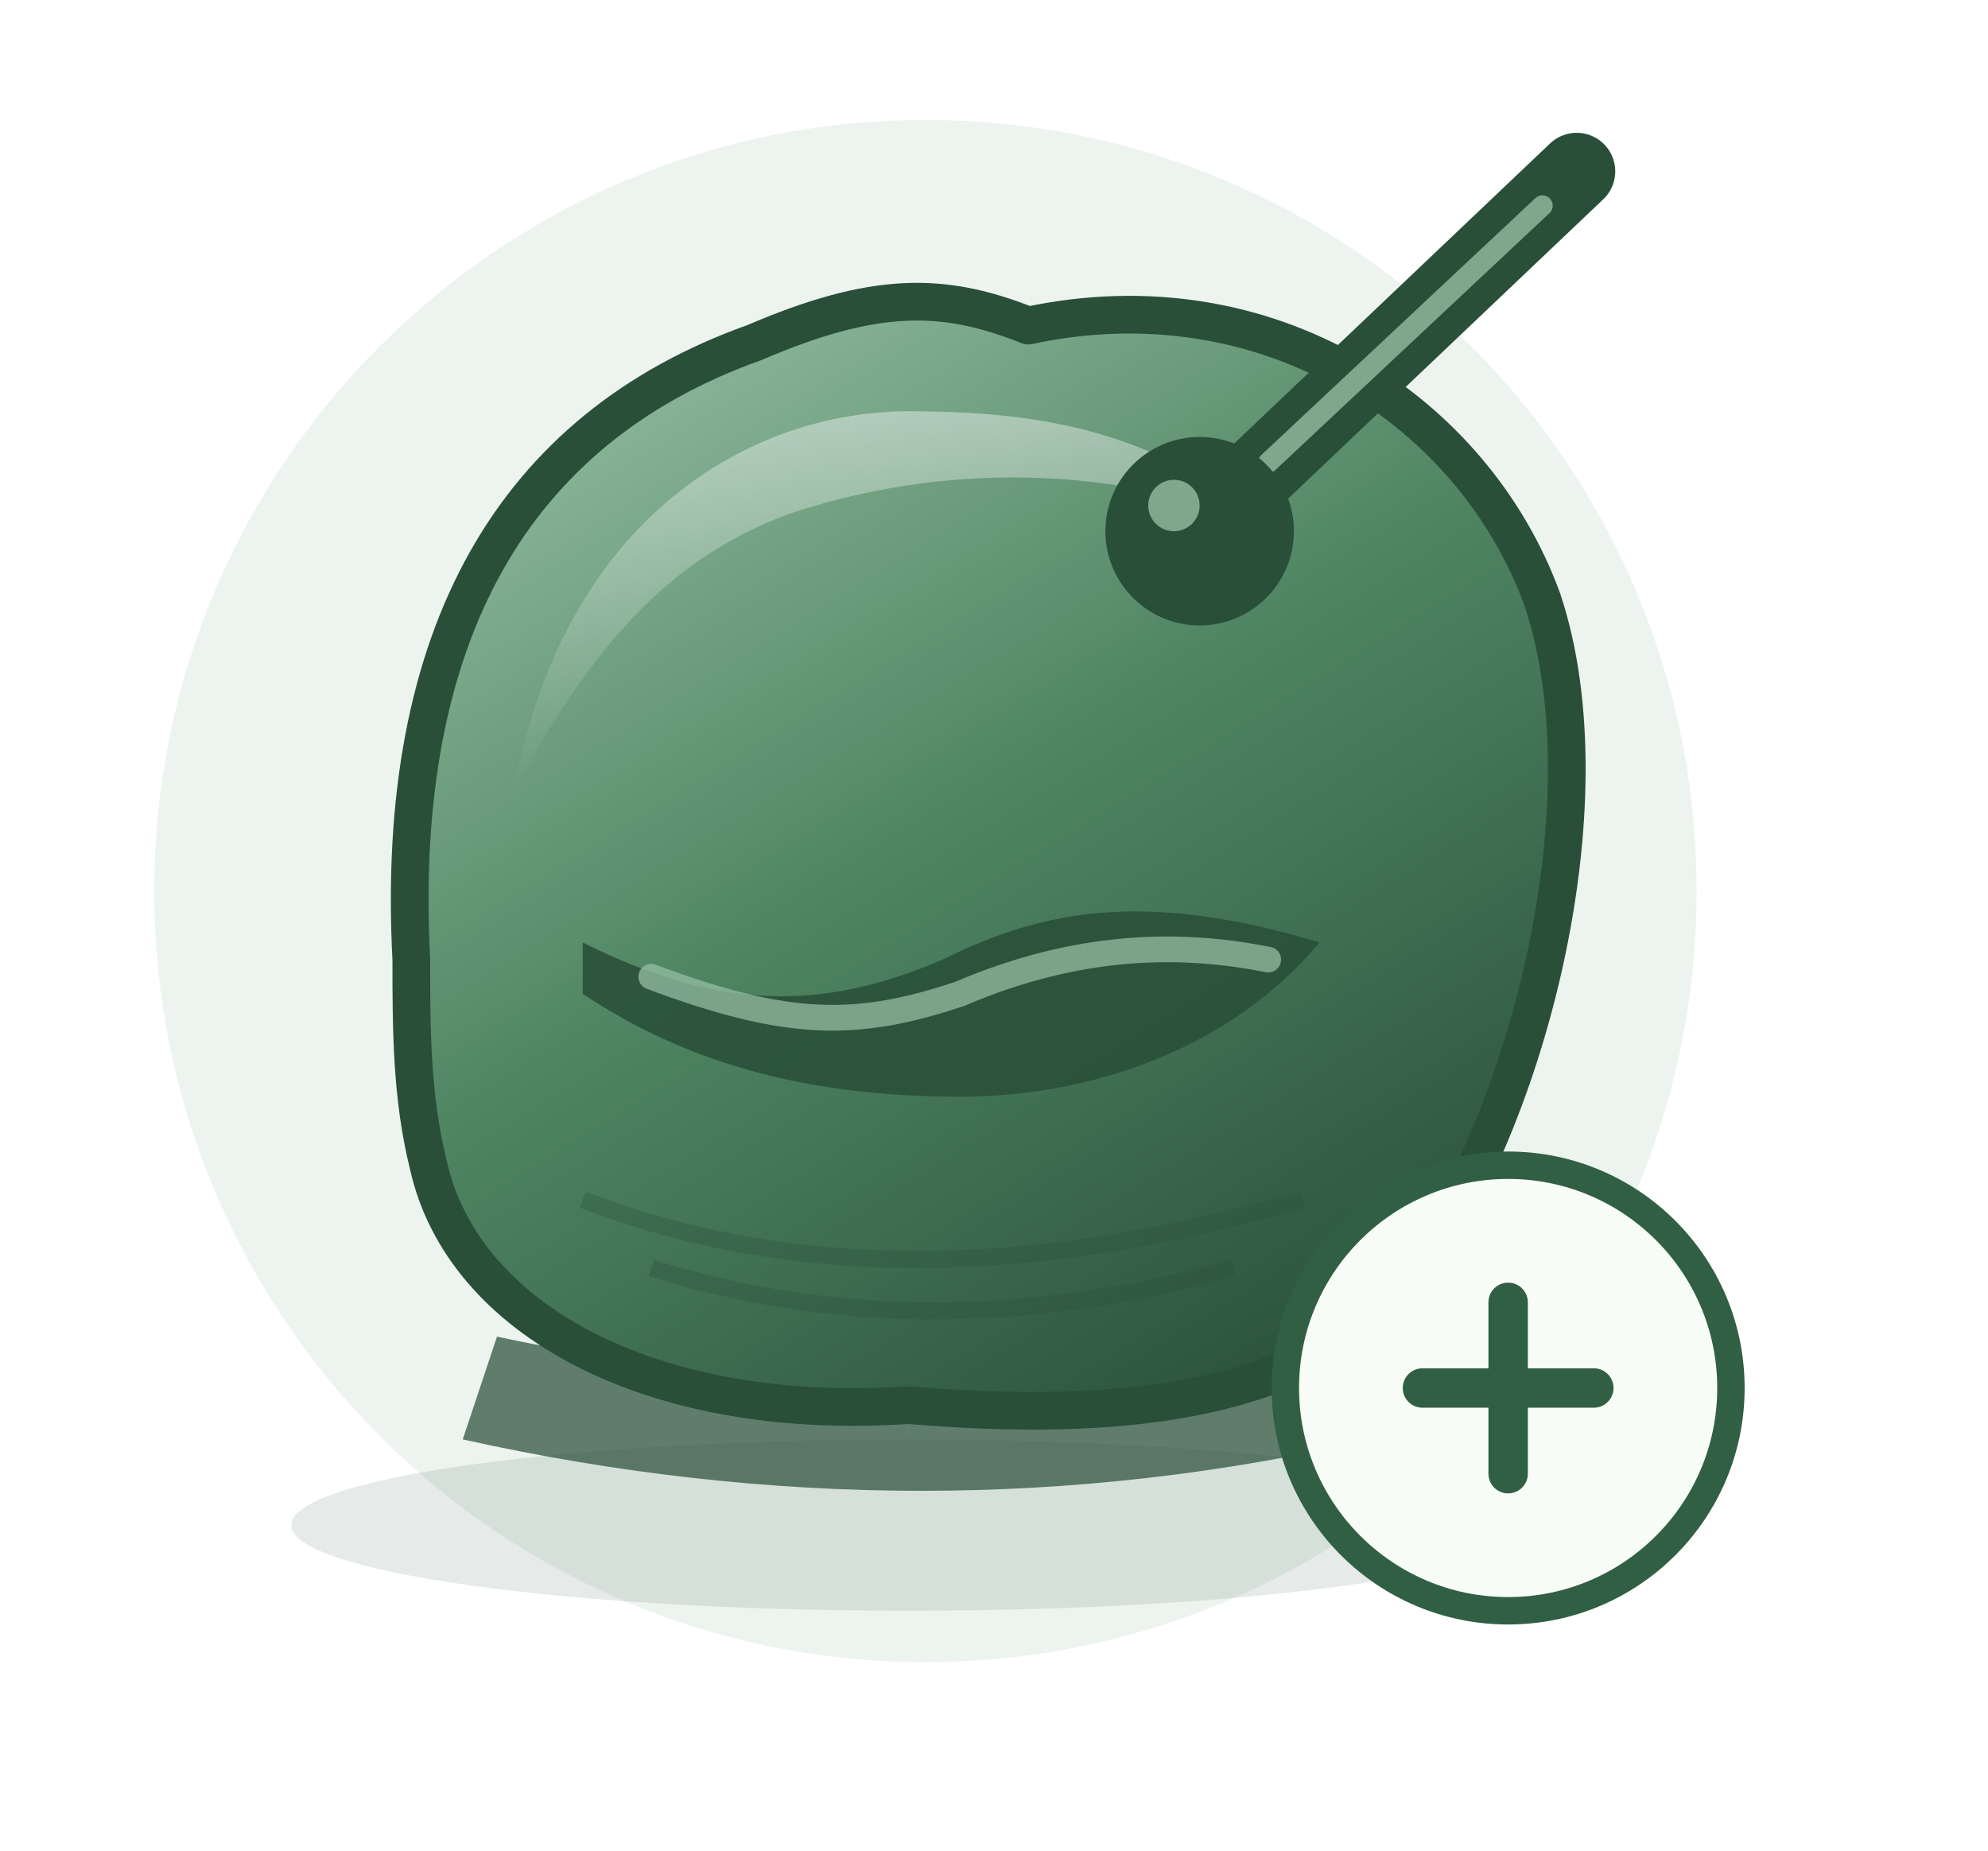
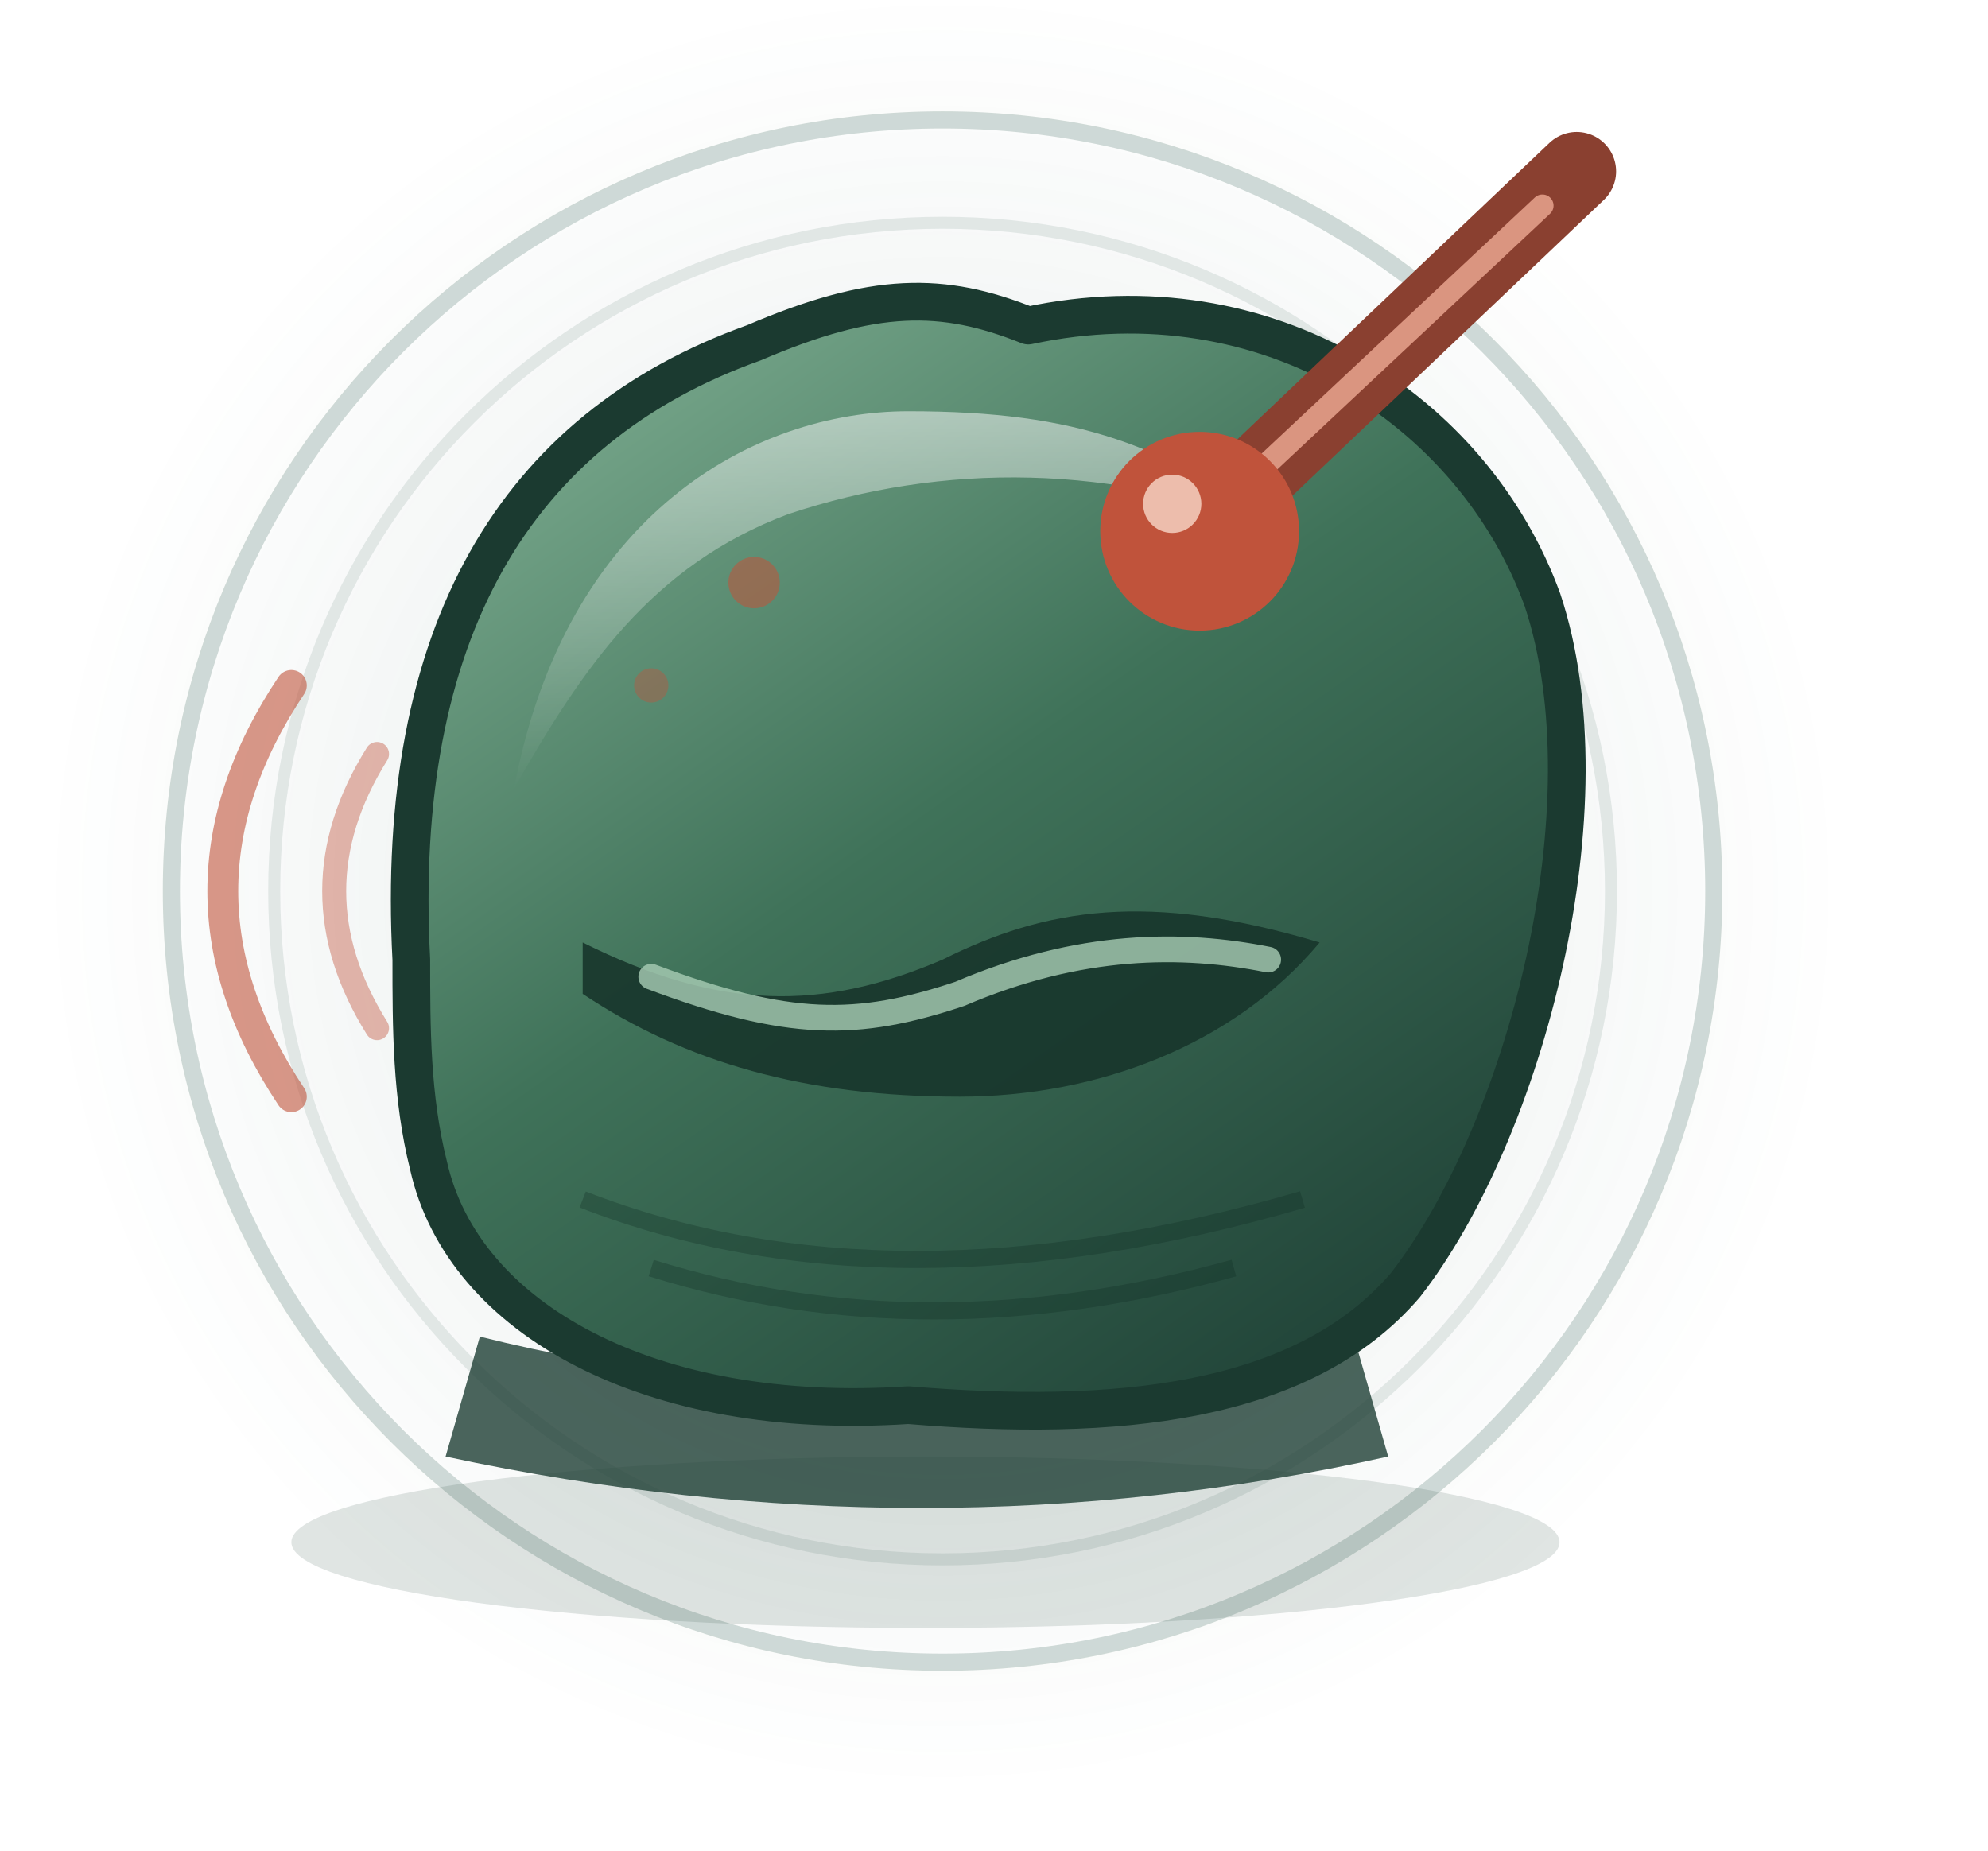
<svg xmlns="http://www.w3.org/2000/svg" viewBox="0 0 116 108">
  <defs>
-     <linearGradient id="body" x1=".15" y1="0" x2=".8" y2="1">
-       <stop stop-color="#94bda1" />
-       <stop offset=".48" stop-color="#4e8462" />
-       <stop offset="1" stop-color="#294f39" />
+     <linearGradient id="body" x1=".12" y1="0" x2=".85" y2="1">
+       <stop stop-color="#7FAE92" />
+       <stop offset=".46" stop-color="#3F7259" />
+       <stop offset="1" stop-color="#1E3F35" />
    </linearGradient>
    <linearGradient id="shine" x2="0" y2="1">
-       <stop stop-color="#fff" stop-opacity=".42" />
+       <stop stop-color="#fff" stop-opacity=".5" />
      <stop offset="1" stop-color="#fff" stop-opacity="0" />
    </linearGradient>
+     <radialGradient id="halo">
+       <stop stop-color="#2F5D50" stop-opacity=".14" />
+       <stop offset="1" stop-color="#2F5D50" stop-opacity="0" />
+     </radialGradient>
  </defs>
-   <circle cx="54" cy="52" r="45" fill="#94bda1" opacity=".17" />
-   <ellipse cx="53" cy="89" rx="36" ry="5" fill="#294f39" opacity=".12" />
-   <path d="M29 78 Q52 83 78 78 L80 84 Q54 90 27 84Z" fill="#294f39" opacity=".72" />
-   <path d="M24 56 C23 37 30 25 44 20 C51 17 55 17 60 19 C74 16 86 24 90 35 C94 47 89 66 82 75 C76 82 65 83 53 82 C38 83 27 77 25 68 C24 64 24 60 24 56Z" fill="url(#body)" stroke="#294f39" stroke-width="2.2" stroke-linejoin="round" />
+   <circle cx="55" cy="52" r="52" fill="url(#halo)" />
+   <circle cx="55" cy="52" r="45" fill="none" stroke="#2F5D50" stroke-width="1" opacity=".22" />
+   <circle cx="55" cy="52" r="39" fill="none" stroke="#2F5D50" stroke-width=".7" opacity=".12" />
+   <g fill="none" stroke="#C0533B" stroke-linecap="round" opacity=".6">
+     <path d="M17 40 Q9 52 17 64" stroke-width="1.8" />
+     <path d="M22 44 Q17 52 22 60" stroke-width="1.4" opacity=".7" />
+   </g>
+   <ellipse cx="54" cy="90" rx="37" ry="5" fill="#1E3F35" opacity=".14" />
+   <path d="M28 78 Q52 84 79 78 L81 85 Q54 91 26 85Z" fill="#1E3F35" opacity=".8" />
+   <path d="M24 56 C23 37 30 25 44 20 C51 17 55 17 60 19 C74 16 86 24 90 35 C94 47 89 66 82 75 C76 82 65 83 53 82 C38 83 27 77 25 68 C24 64 24 60 24 56Z" fill="url(#body)" stroke="#1B3A30" stroke-width="2.2" stroke-linejoin="round" />
  <path d="M30 46 C33 30 44 24 53 24 C63 24 68 26 75 31 C65 27 55 27 46 30 C38 33 34 39 30 46Z" fill="url(#shine)" />
-   <path d="M34 55 C42 59 48 59 55 56 C61 53 67 52 77 55 C72 61 64 64 56 64 C47 64 40 62 34 58Z" fill="#294f39" opacity=".88" />
-   <path d="M38 57 C46 60 50 60 56 58 C63 55 69 55 74 56" fill="none" stroke="#94bda1" stroke-width="1.5" stroke-linecap="round" opacity=".75" />
-   <path d="M34 70 Q52 77 76 70 M38 74 Q54 79 72 74" fill="none" stroke="#294f39" stroke-width="1" opacity=".32" />
-   <path d="M72 29 L92 10" stroke="#294f39" stroke-width="4.5" stroke-linecap="round" />
-   <path d="M74 27 L90 12" stroke="#94bda1" stroke-width="1.2" stroke-linecap="round" opacity=".8" />
-   <circle cx="70" cy="31" r="5.5" fill="#294f39" />
-   <circle cx="68.5" cy="29.5" r="1.5" fill="#94bda1" opacity=".8" />
-   <circle cx="88" cy="81" r="13" fill="#f8fcf7" stroke="#315f43" stroke-width="1.6" />
-   <g fill="none" stroke="#315f43" stroke-width="2.3" stroke-linecap="round">
-     <path d="M83 81h10 M88 76v10" />
-   </g>
+   <path d="M34 55 C42 59 48 59 55 56 C61 53 67 52 77 55 C72 61 64 64 56 64 C47 64 40 62 34 58Z" fill="#17352B" opacity=".9" />
+   <path d="M38 57 C46 60 50 60 56 58 C63 55 69 55 74 56" fill="none" stroke="#A9CDB5" stroke-width="1.5" stroke-linecap="round" opacity=".8" />
+   <path d="M34 70 Q52 77 76 70 M38 74 Q54 79 72 74" fill="none" stroke="#0E2A21" stroke-width="1" opacity=".3" />
+   <path d="M72 29 L92 10" stroke="#8A4030" stroke-width="4.6" stroke-linecap="round" />
+   <path d="M74 27 L90 12" stroke="#E8A38E" stroke-width="1.3" stroke-linecap="round" opacity=".85" />
+   <circle cx="70" cy="31" r="5.8" fill="#C0533B" />
+   <circle cx="68.4" cy="29.4" r="1.7" fill="#F2C9B8" opacity=".9" />
+   <circle cx="44" cy="34" r="1.5" fill="#C0533B" opacity=".55" />
+   <circle cx="38" cy="40" r="1" fill="#C0533B" opacity=".4" />
</svg>
